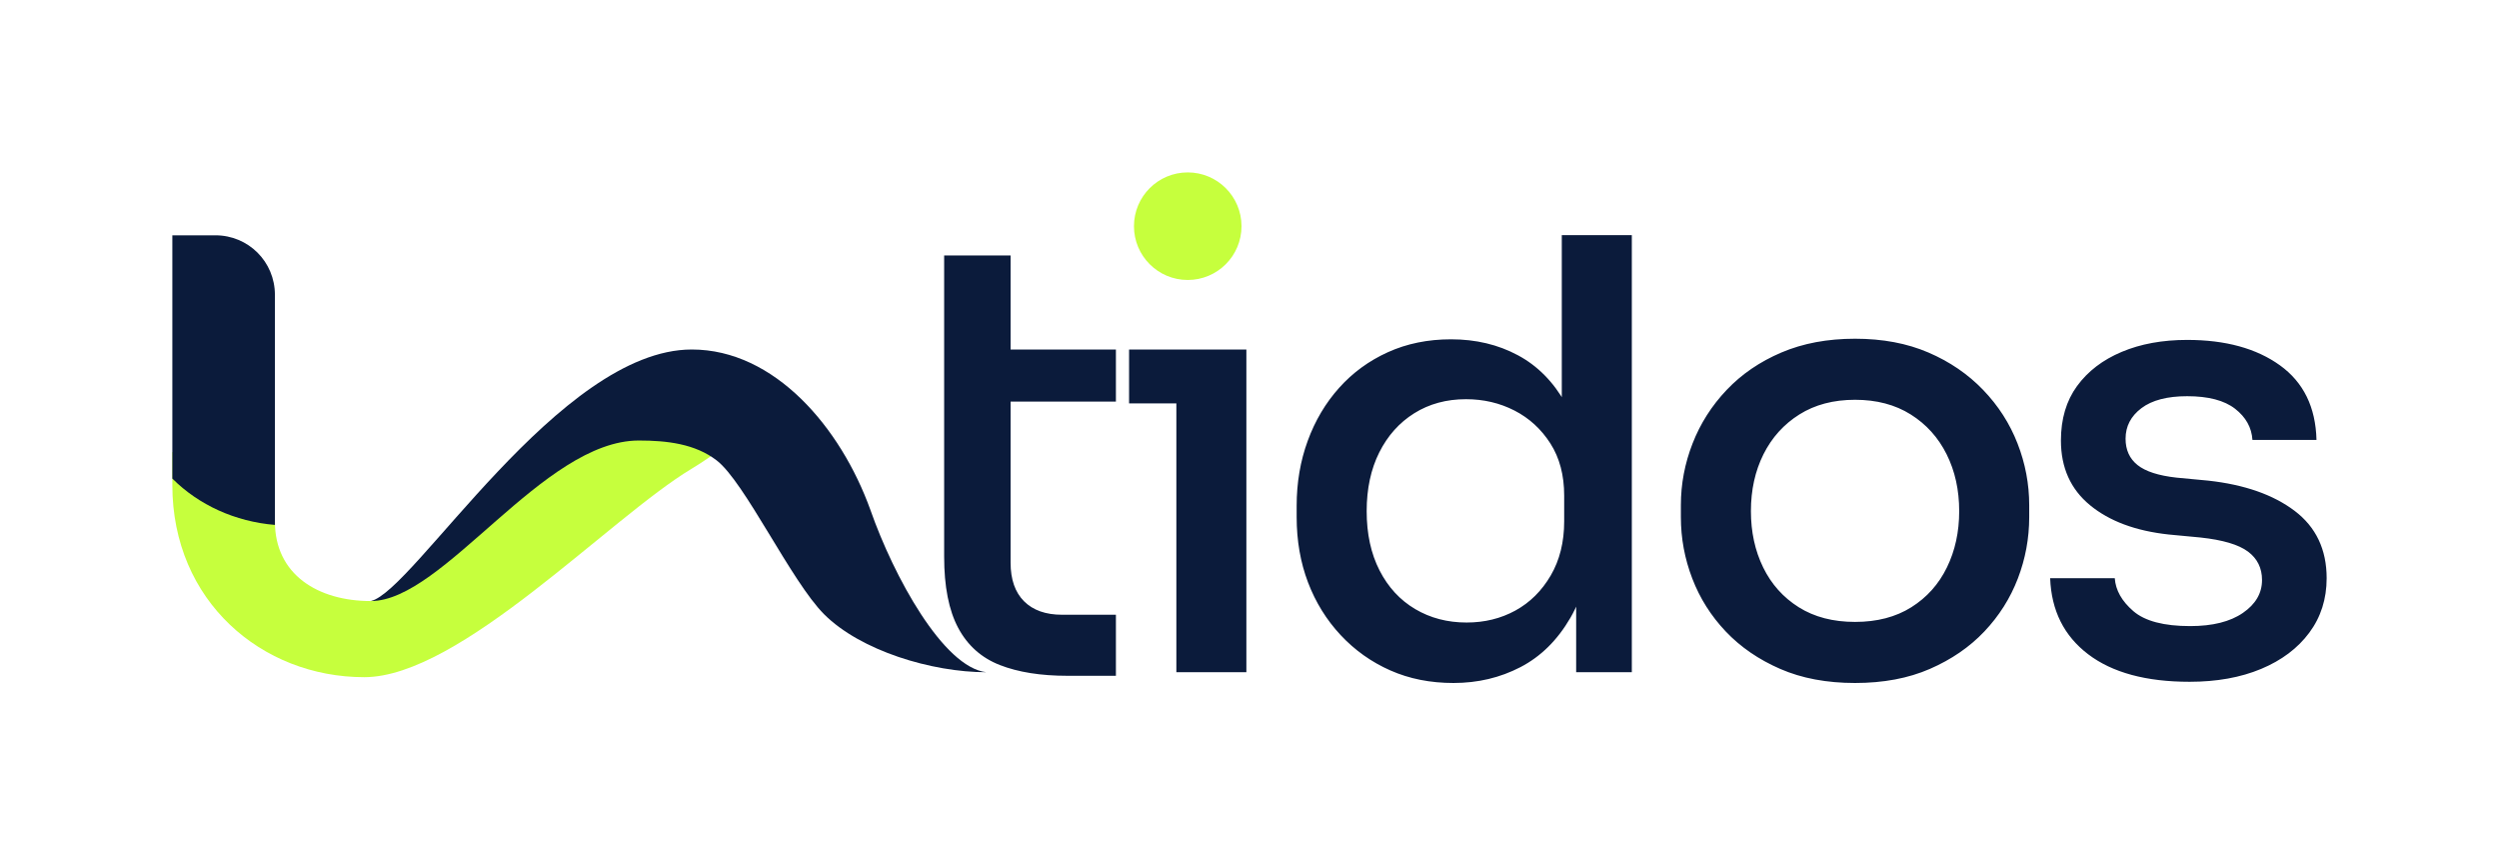
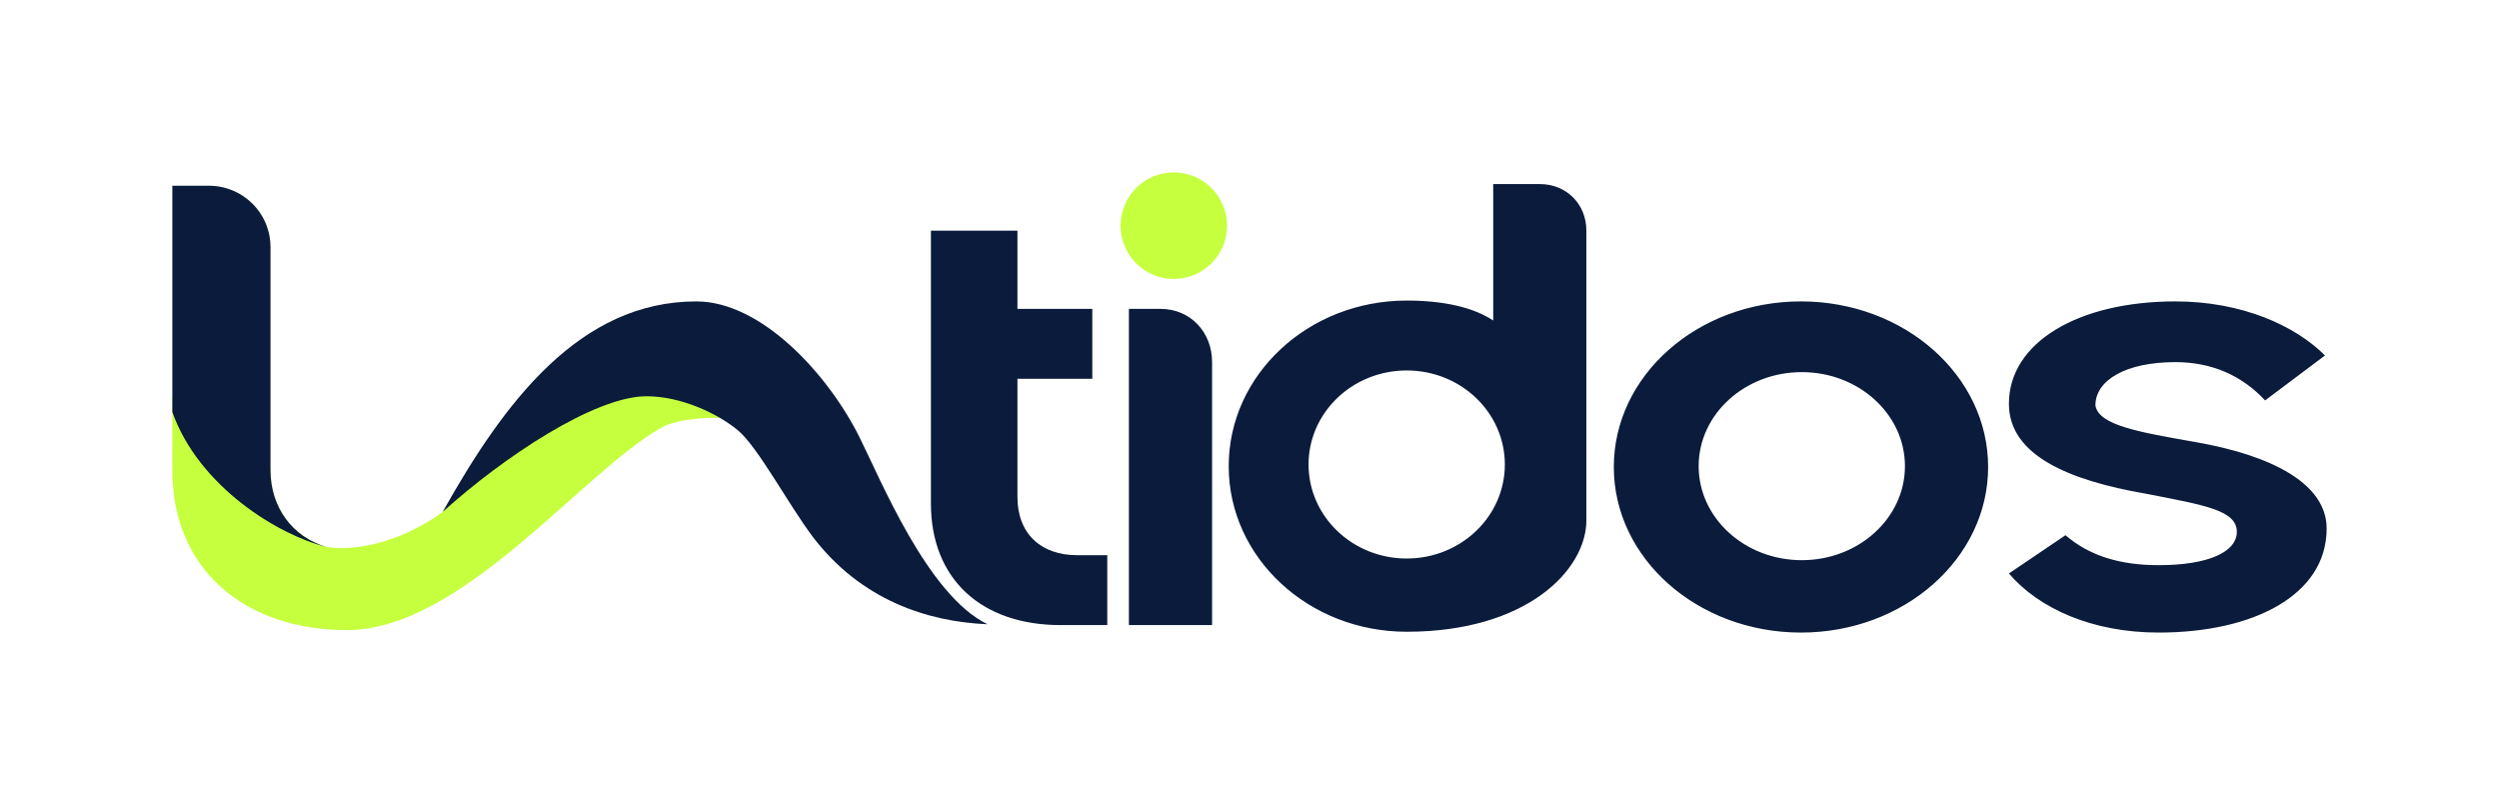
- <svg xmlns="http://www.w3.org/2000/svg" viewBox="-80 -80 1160 396.91" width="1160" height="396.91">
+ <svg xmlns="http://www.w3.org/2000/svg" viewBox="-80 -80 1160 373.51" width="1160" height="373.51">
  <g id="Logotipo">
-     <path id="gesto-acento" fill="#C6FF3D" fill-rule="nonzero" d="M0 129.78L46.07 129.78L47.61 141.29L47.61 162.03C47.61 186.6 67.58 198.89 92.15 198.89C115.19 195.81 129.01 171.24 148.97 149.74C172.01 114.42 241.12 102.9 271.84 115.95C262.62 122.1 252.64 130.54 241.12 137.45C202.73 160.49 133.61 234.21 89.08 234.21C41.47 234.21 0 198.89 0 145.13Z" />
-     <path id="gesto-asta" fill="#0B1B3B" fill-rule="nonzero" d="M0 142.06L0 29.18L19.97 29.18C35.32 29.18 47.61 41.47 47.61 56.82L47.61 163.56C29.18 162.03 12.29 154.35 0 142.06Z" />
-     <path id="gesto-onda" fill="#0B1B3B" fill-rule="nonzero" d="M92.15 198.89C112.11 194.28 179.69 82.17 241.12 82.17C279.52 82.17 310.23 118.26 324.05 156.65C334.81 187.37 357.84 229.6 377.81 231.91C352.47 231.91 319.45 221.92 302.55 205.03C287.2 189.67 265.69 143.6 252.64 133.61C242.66 125.94 229.6 124.4 216.55 124.4C172.01 124.4 125.94 198.89 92.15 198.89Z" />
-     <path id="letras" fill="#0B1B3B" fill-rule="nonzero" d="M437.99 233.57L415.49 233.57Q396.87 233.57 384.1 228.57Q371.31 223.57 364.78 211.35Q358.26 199.12 358.26 178.29L358.26 178.29L358.26 38.55L389.1 38.55L389.1 181.06Q389.1 192.74 395.35 198.99Q401.6 205.24 412.99 205.24L412.99 205.24L437.99 205.24L437.99 233.57ZM437.99 106.33L358.26 106.33L358.26 82.17L437.99 82.17L437.99 106.33ZM498.55 231.91L466.05 231.91L466.05 82.17L498.55 82.17L498.55 231.91ZM498.55 107.17L444.1 107.17L444.1 82.17L498.55 82.17L498.55 107.17ZM594.68 236.91L594.68 236.91Q578.56 236.91 565.37 231.07Q552.17 225.24 542.31 214.68Q532.45 204.12 527.16 190.23Q521.89 176.34 521.89 159.95L521.89 159.95L521.89 154.67Q521.89 138.56 527.03 124.53Q532.16 110.5 541.62 99.94Q551.06 89.39 564.25 83.42Q577.45 77.44 593.56 77.44L593.56 77.44Q610.79 77.44 624.54 84.81Q638.3 92.16 646.77 107.31Q655.24 122.45 656.07 145.79L656.07 145.79L644.96 130.5L644.96 29.1L677.47 29.1L677.47 231.91L651.63 231.91L651.63 166.9L658.85 166.9Q658.01 191.07 648.98 206.63Q639.96 222.18 625.79 229.54Q611.62 236.91 594.68 236.91ZM600.78 208.85L600.78 208.85Q613.28 208.85 623.43 203.29Q633.56 197.73 639.82 187.04Q646.07 176.34 646.07 161.9L646.07 161.9L646.07 149.95Q646.07 135.78 639.68 125.78Q633.29 115.78 623.01 110.5Q612.73 105.23 600.51 105.23L600.51 105.23Q586.9 105.23 576.48 111.75Q566.06 118.28 560.22 129.95Q554.39 141.62 554.39 157.17L554.39 157.17Q554.39 173.01 560.37 184.68Q566.34 196.34 576.89 202.6Q587.45 208.85 600.78 208.85ZM781.09 236.91L781.09 236.91Q761.36 236.91 746.36 230.38Q731.36 223.85 721.08 213.02Q710.8 202.18 705.53 188.43Q700.24 174.67 700.24 159.95L700.24 159.95L700.24 154.39Q700.24 139.67 705.66 125.78Q711.08 111.89 721.5 100.92Q731.92 89.94 746.91 83.56Q761.92 77.17 781.09 77.17L781.09 77.17Q800.25 77.17 815.12 83.56Q829.98 89.94 840.54 100.92Q851.1 111.89 856.51 125.78Q861.93 139.67 861.93 154.39L861.93 154.39L861.93 159.95Q861.93 174.67 856.66 188.43Q851.37 202.18 841.1 213.02Q830.82 223.85 815.81 230.38Q800.81 236.91 781.09 236.91ZM781.09 208.57L781.09 208.57Q796.37 208.57 807.2 201.77Q818.04 194.95 823.73 183.29Q829.43 171.62 829.43 157.17L829.43 157.17Q829.43 142.45 823.59 130.78Q817.76 119.12 806.93 112.31Q796.09 105.5 781.09 105.5L781.09 105.5Q766.08 105.5 755.25 112.31Q744.42 119.12 738.58 130.78Q732.75 142.45 732.75 157.17L732.75 157.17Q732.75 171.62 738.44 183.29Q744.14 194.95 754.97 201.77Q765.81 208.57 781.09 208.57ZM936.39 236.35L936.39 236.35Q906.1 236.35 889.29 223.57Q872.49 210.79 871.65 188.29L871.65 188.29L901.65 188.29Q902.22 196.62 910.27 203.57Q918.33 210.51 936.66 210.51L936.66 210.51Q952.22 210.51 961.11 204.4Q970 198.29 970 189.13L970 189.13Q970 180.79 963.47 175.93Q956.94 171.07 941.39 169.4L941.39 169.4L926.66 168.01Q903.61 165.51 890.13 154.39Q876.65 143.28 876.65 124.39L876.65 124.39Q876.65 109.39 884.15 99.11Q891.66 88.83 904.85 83.28Q918.05 77.72 935.27 77.72L935.27 77.72Q961.94 77.72 978.34 89.53Q994.72 101.33 995.28 124.12L995.28 124.12L965.55 124.12Q965 115.5 957.5 109.67Q949.99 103.84 935.27 103.84L935.27 103.84Q921.38 103.84 914.02 109.39Q906.66 114.95 906.66 123.56L906.66 123.56Q906.66 131.34 912.21 135.78Q917.77 140.23 930.27 141.62L930.27 141.62L945 143.01Q970.27 145.79 985.14 157.04Q1000 168.29 1000 188.29L1000 188.29Q1000 202.73 991.94 213.57Q983.89 224.4 969.58 230.38Q955.28 236.35 936.39 236.35Z" />
-     <path id="punto-i" fill="#C6FF3D" fill-rule="nonzero" d="M446.37 24.96C446.37 11.17 457.55 0 471.33 0C485.11 0 496.29 11.17 496.29 24.96C496.29 38.74 485.11 49.91 471.33 49.91C457.55 49.91 446.37 38.74 446.37 24.96Z" />
+     <path id="gesto-acento" fill="#C6FF3D" fill-rule="nonzero" d="M0 103.47L41.7 103.47L45.56 138.22C45.56 155.21 55.6 169.11 71.43 173.75C84.94 176.06 106.56 171.43 125.48 157.53C157.53 126.64 192.28 98.07 220.08 98.07C242.47 98.07 257.92 105.79 267.18 115.06C254.05 112.74 235.06 113.82 227.03 118.38C190.12 139.23 134.36 212.36 81.08 212.36C33.98 212.36 0 184.56 0 138.22Z" />
+     <path id="gesto-asta" fill="#0B1B3B" fill-rule="nonzero" d="M0 111.2L0 6.18L16.99 6.18C32.43 6.18 45.56 18.53 45.56 34.75L45.56 138.22C45.56 155.21 55.6 169.11 71.43 173.75C49.42 168.34 12.36 145.95 0 111.2Z" />
+     <path id="gesto-onda" fill="#0B1B3B" fill-rule="nonzero" d="M125.48 157.53C154.13 106.33 189.19 59.85 243.24 59.85C273.36 59.85 304.25 93.44 318.92 122.78C328.96 142.86 350.58 196.14 378.38 209.65C350.58 208.49 319.69 198.46 297.3 169.11C285.71 153.67 271.81 127.41 262.55 119.69C253.28 111.97 236.29 103.86 220.08 103.86C196.14 103.86 153.67 132.05 125.48 157.53Z" />
+     <path id="letras" fill="#0B1B3B" fill-rule="nonzero" d="M352.12 27.03L392.28 27.03L392.28 63.32L427.03 63.32L427.03 95.75L392.28 95.75L392.28 150.58C392.28 167.57 403.09 177.61 420.08 177.61L433.98 177.61L433.98 210.04L412.36 210.04C375.29 210.04 352.12 188.42 352.12 153.67ZM444.02 63.32L458.69 63.32C472.59 63.32 482.63 74.13 482.63 88.03L482.63 210.04L444.02 210.04ZM613.13 5.41L634.75 5.41C647.1 5.41 656.37 14.67 656.37 27.03L656.37 161.39C656.37 184.56 628.57 213.13 572.97 213.13C527.34 213.13 490.35 178.76 490.35 136.29C490.35 93.82 527.34 59.46 572.97 59.46C589.96 59.46 603.86 62.55 613.13 68.73ZM572.97 91.89C547.8 91.89 527.41 111.43 527.41 135.52C527.41 159.61 547.8 179.15 572.97 179.15C598.15 179.15 618.53 159.61 618.53 135.52C618.53 111.43 598.15 91.89 572.97 91.89ZM755.98 59.85C803.94 59.85 842.86 94.21 842.86 136.68C842.86 179.15 803.94 213.51 755.98 213.51C708.03 213.51 669.11 179.15 669.11 136.68C669.11 94.21 708.03 59.85 755.98 59.85ZM756.37 92.66C729.96 92.66 708.49 112.2 708.49 136.29C708.49 160.39 729.96 179.92 756.37 179.92C782.78 179.92 804.25 160.39 804.25 136.29C804.25 112.2 782.78 92.66 756.37 92.66ZM999.23 84.94L971.43 105.79C960.62 94.21 946.72 88.03 929.73 88.03C906.56 88.03 892.66 96.53 892.66 108.11C894.21 117.37 912.74 120.46 939 125.1C974.52 131.27 1000 144.4 1000 165.25C1000 196.14 966.02 213.51 922.01 213.51C891.12 213.51 866.41 202.32 852.51 186.1L878.76 168.34C889.58 177.61 903.47 182.24 922.01 182.24C945.17 182.24 958.3 176.06 958.3 166.8C958.3 156.76 943.63 154.44 915.83 149.03C880.31 142.86 852.51 131.27 852.51 107.34C852.51 78.76 884.94 59.85 929.73 59.85C960.62 59.85 985.33 71.04 999.23 84.94Z" />
+     <path id="punto-i" fill="#C6FF3D" fill-rule="nonzero" d="M440.15 24.71C440.15 11.07 451.22 0 464.86 0C478.51 0 489.58 11.07 489.58 24.71C489.58 38.36 478.51 49.42 464.86 49.42C451.22 49.42 440.15 38.36 440.15 24.71Z" />
  </g>
</svg>
